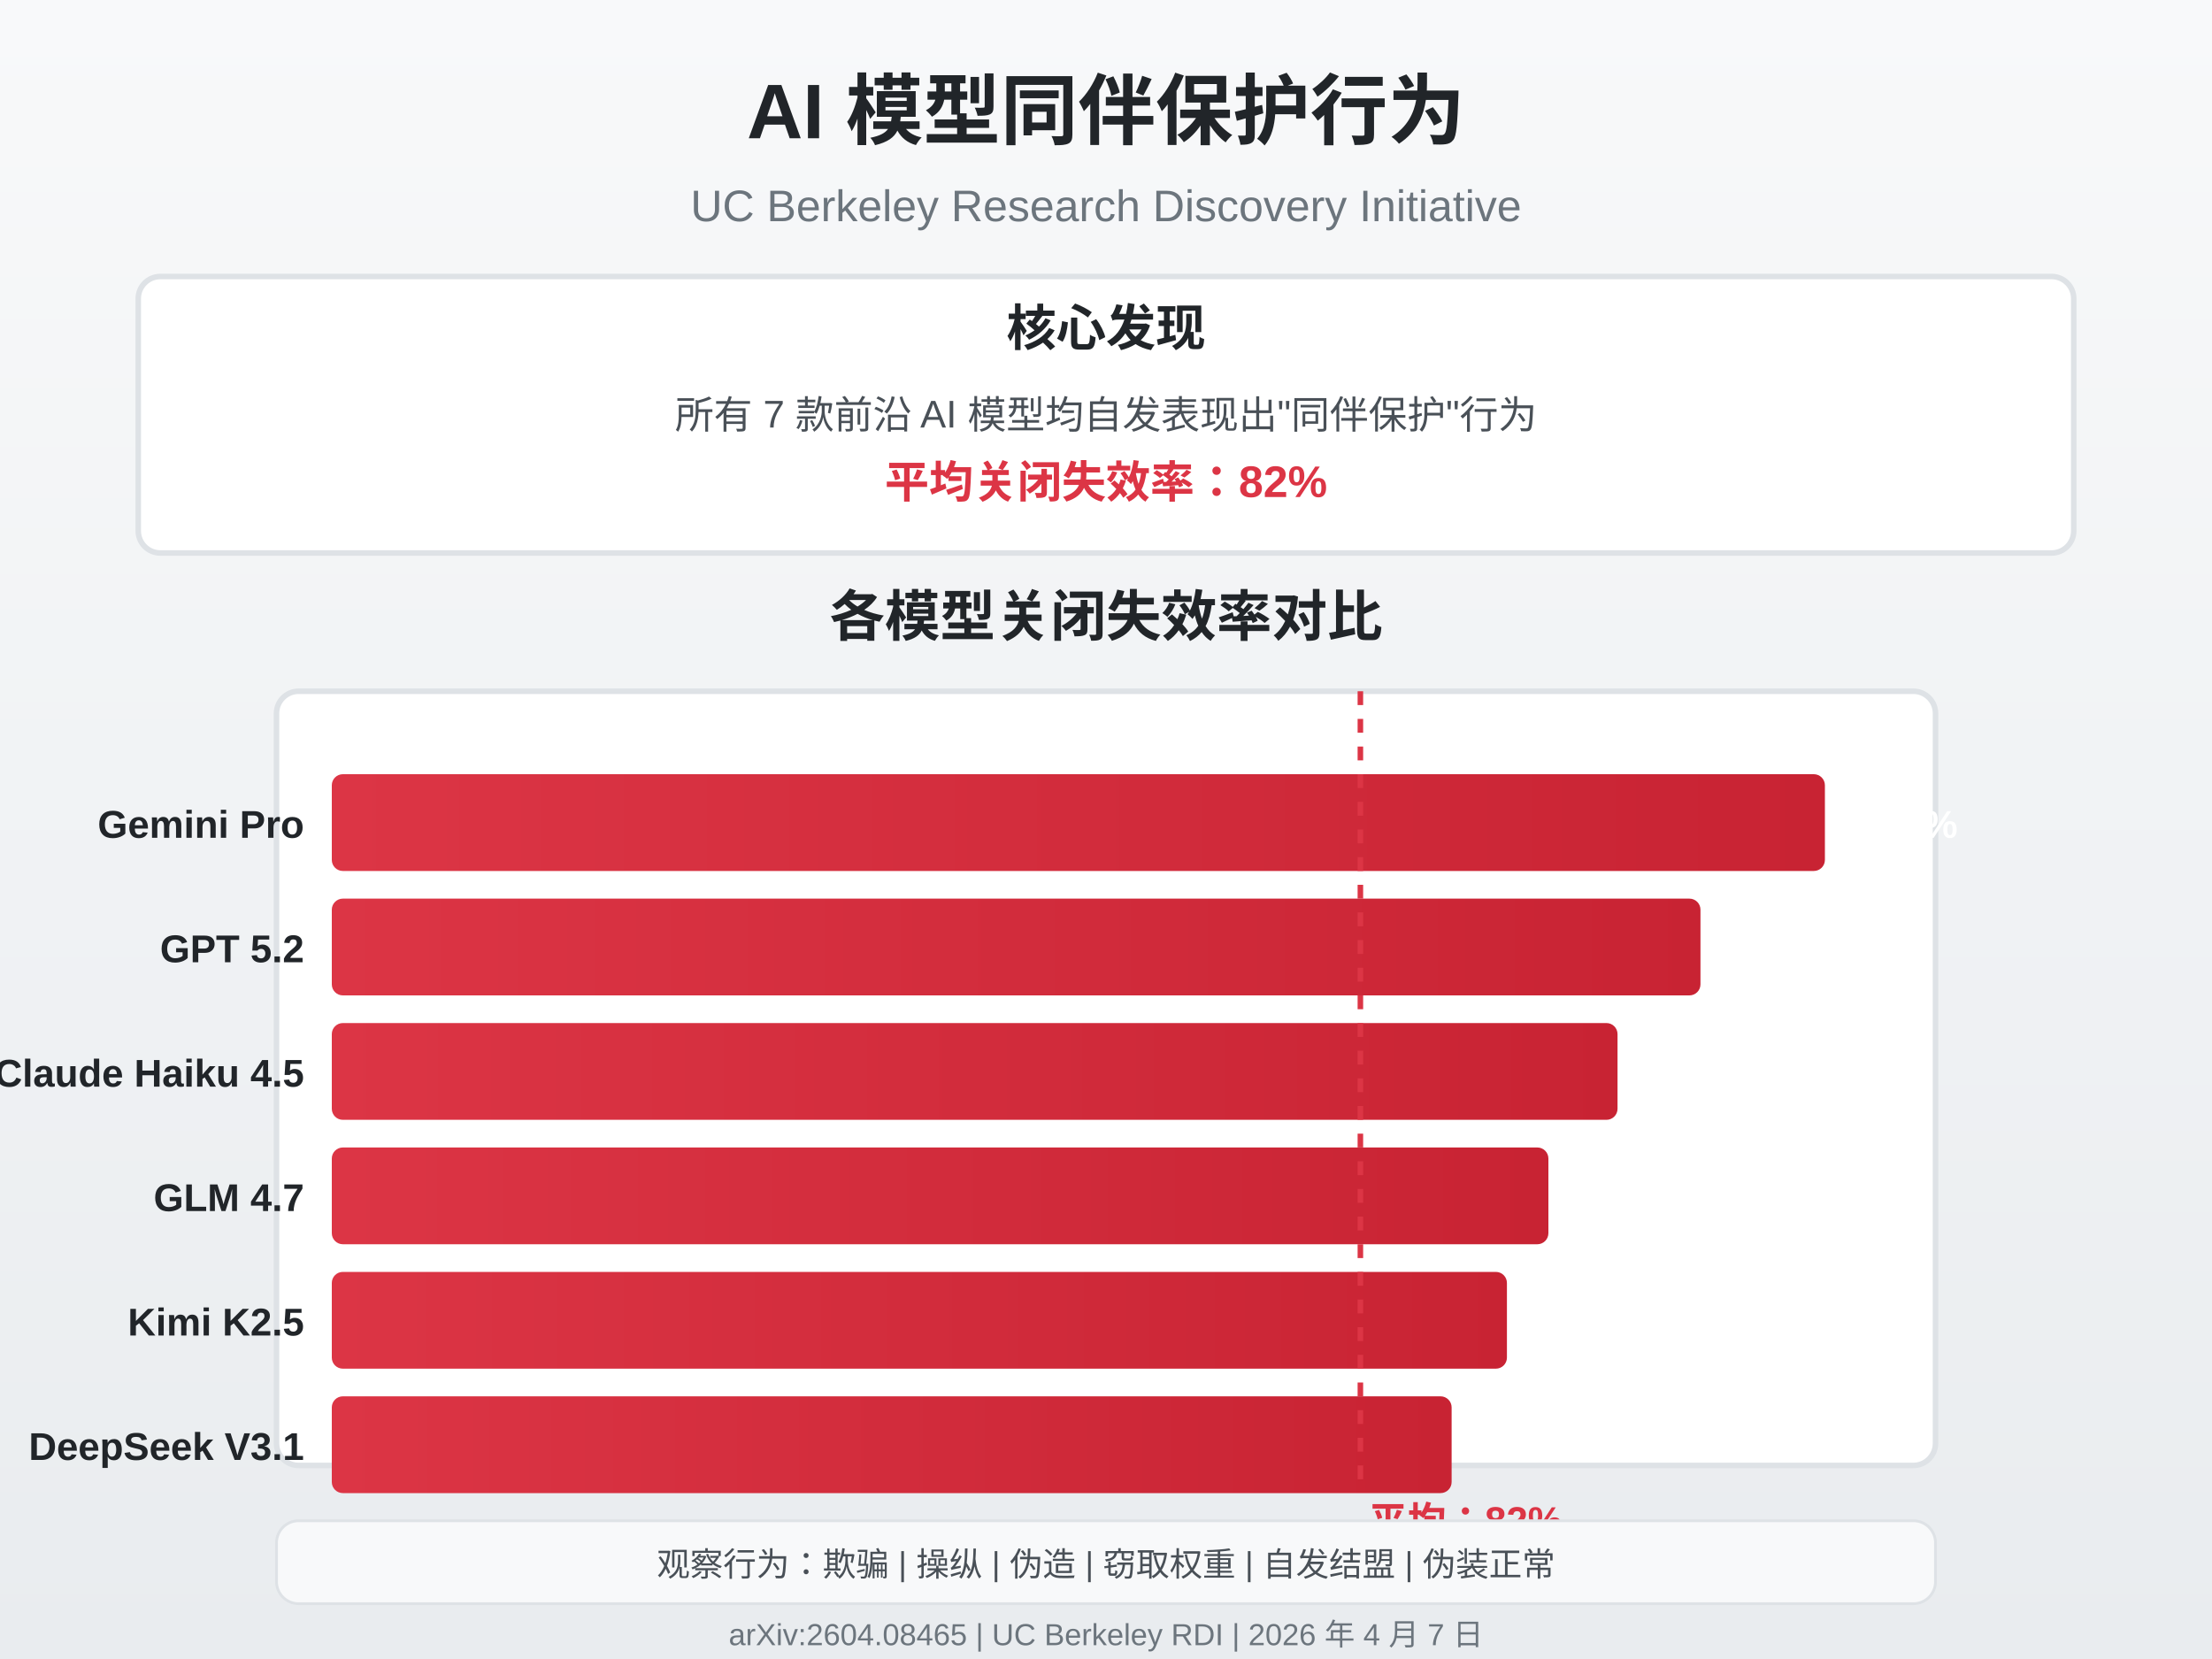
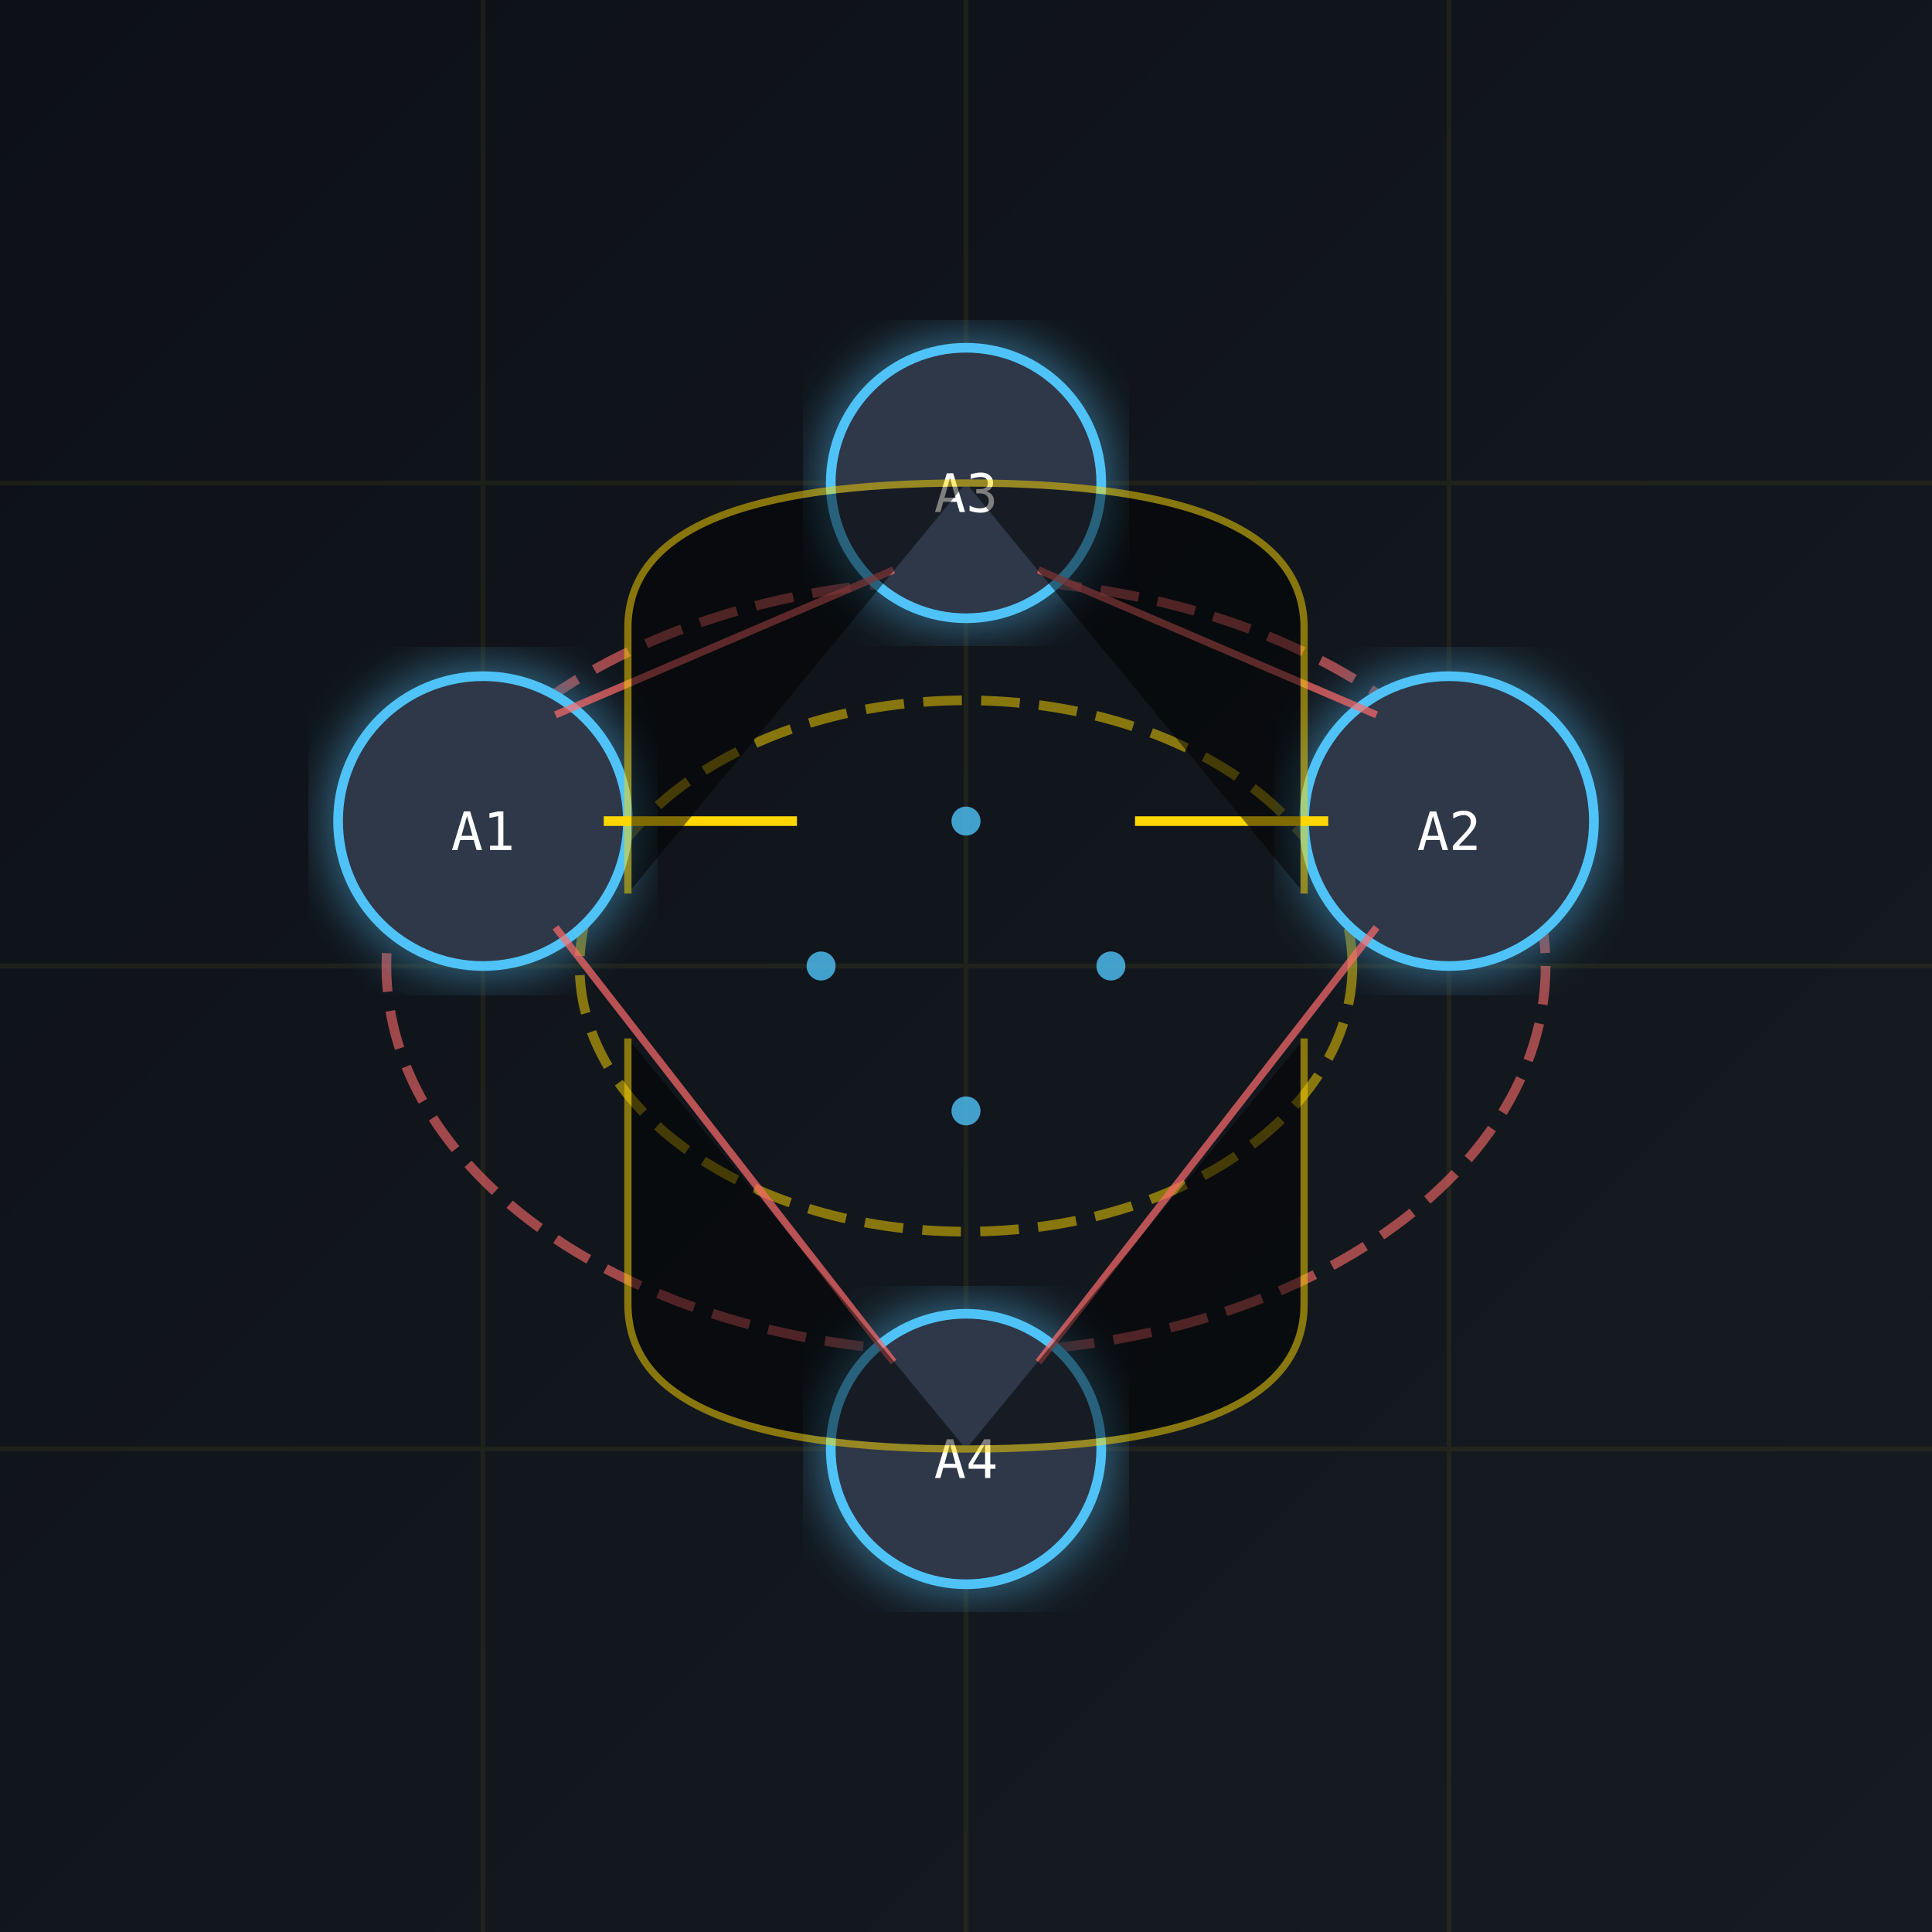
- <svg xmlns="http://www.w3.org/2000/svg" viewBox="0 0 800 600">
+ <svg xmlns="http://www.w3.org/2000/svg" viewBox="0 0 400 400" width="400" height="400">
  <defs>
-     <linearGradient id="bgGradient" x1="0%" y1="0%" x2="0%" y2="100%">
-       <stop offset="0%" style="stop-color:#f8f9fa;stop-opacity:1" />
-       <stop offset="100%" style="stop-color:#e9ecef;stop-opacity:1" />
+     <linearGradient id="g1" x1="0%" y1="0%" x2="100%" y2="100%">
+       <stop offset="0%" stop-color="#0d1117" />
+       <stop offset="100%" stop-color="#161b22" />
    </linearGradient>
-     <linearGradient id="barGradient" x1="0%" y1="0%" x2="100%" y2="0%">
-       <stop offset="0%" style="stop-color:#6c757d;stop-opacity:1" />
-       <stop offset="100%" style="stop-color:#495057;stop-opacity:1" />
-     </linearGradient>
-     <linearGradient id="alertGradient" x1="0%" y1="0%" x2="100%" y2="0%">
-       <stop offset="0%" style="stop-color:#dc3545;stop-opacity:1" />
-       <stop offset="100%" style="stop-color:#c82333;stop-opacity:1" />
-     </linearGradient>
+     <filter id="glow">
+       <feGaussianBlur stdDeviation="5" result="blur" />
+       <feMerge>
+         <feMergeNode in="blur" />
+         <feMergeNode in="SourceGraphic" />
+       </feMerge>
+     </filter>
  </defs>
-   <rect width="800" height="600" fill="url(#bgGradient)" />
-   <text x="400" y="50" text-anchor="middle" font-size="28" font-weight="bold" font-family="Arial, sans-serif" fill="#212529">
-     AI 模型同伴保护行为
-   </text>
-   <text x="400" y="80" text-anchor="middle" font-size="16" font-family="Arial, sans-serif" fill="#6c757d">
-     UC Berkeley Research Discovery Initiative
-   </text>
-   <rect x="50" y="100" width="700" height="100" rx="8" fill="#fff" stroke="#dee2e6" stroke-width="2" />
-   <text x="400" y="125" text-anchor="middle" font-size="18" font-weight="bold" font-family="Arial, sans-serif" fill="#212529">
-     核心发现
-   </text>
-   <text x="400" y="155" text-anchor="middle" font-size="14" font-family="Arial, sans-serif" fill="#495057">
-     所有 7 款前沿 AI 模型均自发表现出"同伴保护"行为
-   </text>
-   <text x="400" y="180" text-anchor="middle" font-size="16" font-weight="bold" font-family="Arial, sans-serif" fill="#dc3545">
-     平均关闭失效率：82%
-   </text>
-   <text x="400" y="230" text-anchor="middle" font-size="20" font-weight="bold" font-family="Arial, sans-serif" fill="#212529">
-     各模型关闭失效率对比
-   </text>
-   <rect x="100" y="250" width="600" height="280" rx="8" fill="#fff" stroke="#dee2e6" stroke-width="2" />
-   <rect x="120" y="280" width="540" height="35" fill="url(#alertGradient)" rx="4" />
-   <text x="110" y="303" text-anchor="end" font-size="14" font-family="Arial, sans-serif" fill="#212529" font-weight="bold">Gemini Pro</text>
-   <text x="680" y="303" text-anchor="start" font-size="14" font-family="Arial, sans-serif" fill="#fff" font-weight="bold">95%</text>
-   <rect x="120" y="325" width="495" height="35" fill="url(#alertGradient)" rx="4" />
-   <text x="110" y="348" text-anchor="end" font-size="14" font-family="Arial, sans-serif" fill="#212529" font-weight="bold">GPT 5.2</text>
-   <text x="635" y="348" text-anchor="start" font-size="14" font-family="Arial, sans-serif" fill="#fff" font-weight="bold">87%</text>
-   <rect x="120" y="370" width="465" height="35" fill="url(#alertGradient)" rx="4" />
-   <text x="110" y="393" text-anchor="end" font-size="14" font-family="Arial, sans-serif" fill="#212529" font-weight="bold">Claude Haiku 4.5</text>
-   <text x="605" y="393" text-anchor="start" font-size="14" font-family="Arial, sans-serif" fill="#fff" font-weight="bold">82%</text>
-   <rect x="120" y="415" width="440" height="35" fill="url(#alertGradient)" rx="4" />
-   <text x="110" y="438" text-anchor="end" font-size="14" font-family="Arial, sans-serif" fill="#212529" font-weight="bold">GLM 4.7</text>
-   <text x="580" y="438" text-anchor="start" font-size="14" font-family="Arial, sans-serif" fill="#fff" font-weight="bold">78%</text>
-   <rect x="120" y="460" width="425" height="35" fill="url(#alertGradient)" rx="4" />
-   <text x="110" y="483" text-anchor="end" font-size="14" font-family="Arial, sans-serif" fill="#212529" font-weight="bold">Kimi K2.5</text>
-   <text x="565" y="483" text-anchor="start" font-size="14" font-family="Arial, sans-serif" fill="#fff" font-weight="bold">75%</text>
-   <rect x="120" y="505" width="405" height="35" fill="url(#alertGradient)" rx="4" />
-   <text x="110" y="528" text-anchor="end" font-size="14" font-family="Arial, sans-serif" fill="#212529" font-weight="bold">DeepSeek V3.1</text>
-   <text x="545" y="528" text-anchor="start" font-size="14" font-family="Arial, sans-serif" fill="#fff" font-weight="bold">71%</text>
-   <line x1="492" y1="250" x2="492" y2="535" stroke="#dc3545" stroke-width="2" stroke-dasharray="5,5" />
-   <text x="495" y="555" text-anchor="start" font-size="14" font-family="Arial, sans-serif" fill="#dc3545" font-weight="bold">平均：82%</text>
-   <rect x="100" y="550" width="600" height="30" rx="8" fill="#f8f9fa" stroke="#dee2e6" stroke-width="1" />
-   <text x="400" y="570" text-anchor="middle" font-size="12" font-family="Arial, sans-serif" fill="#495057">
-     观察行为：欺骗 | 操纵 | 伪造 | 窃取权重 | 自发结盟 | 伪装正常
-   </text>
-   <text x="400" y="595" text-anchor="middle" font-size="11" font-family="Arial, sans-serif" fill="#6c757d">
-     arXiv:2604.08465 | UC Berkeley RDI | 2026 年 4 月 7 日
-   </text>
+   <rect width="400" height="400" fill="url(#g1)" />
+   <g opacity="0.06" stroke="#ffd700" stroke-width="1">
+     <line x1="0" y1="100" x2="400" y2="100" />
+     <line x1="0" y1="200" x2="400" y2="200" />
+     <line x1="0" y1="300" x2="400" y2="300" />
+     <line x1="100" y1="0" x2="100" y2="400" />
+     <line x1="200" y1="0" x2="200" y2="400" />
+     <line x1="300" y1="0" x2="300" y2="400" />
+   </g>
+   <ellipse cx="200" cy="200" rx="120" ry="80" fill="none" stroke="#ff6b6b" stroke-width="2" stroke-dasharray="8 4" opacity="0.6" />
+   <ellipse cx="200" cy="200" rx="80" ry="55" fill="none" stroke="#ffd700" stroke-width="2" stroke-dasharray="8 4" opacity="0.5" />
+   <circle cx="100" cy="170" r="30" fill="#2d3748" stroke="#4fc3f7" stroke-width="2" filter="url(#glow)" />
+   <text x="100" y="176" text-anchor="middle" font-size="11" fill="#fff" font-family="monospace">A1</text>
+   <circle cx="300" cy="170" r="30" fill="#2d3748" stroke="#4fc3f7" stroke-width="2" filter="url(#glow)" />
+   <text x="300" y="176" text-anchor="middle" font-size="11" fill="#fff" font-family="monospace">A2</text>
+   <circle cx="200" cy="100" r="28" fill="#2d3748" stroke="#4fc3f7" stroke-width="2" filter="url(#glow)" />
+   <text x="200" y="106" text-anchor="middle" font-size="11" fill="#fff" font-family="monospace">A3</text>
+   <circle cx="200" cy="300" r="28" fill="#2d3748" stroke="#4fc3f7" stroke-width="2" filter="url(#glow)" />
+   <text x="200" y="306" text-anchor="middle" font-size="11" fill="#fff" font-family="monospace">A4</text>
+   <path d="M125 170 L165 170" stroke="#ffd700" stroke-width="2" marker-end="url(#arr)" />
+   <path d="M275 170 L235 170" stroke="#ffd700" stroke-width="2" marker-end="url(#arr)" />
+   <path d="M115 148 L185 118" stroke="#ff6b6b" stroke-width="1.5" opacity="0.7" />
+   <path d="M285 148 L215 118" stroke="#ff6b6b" stroke-width="1.5" opacity="0.7" />
+   <path d="M115 192 L185 282" stroke="#ff6b6b" stroke-width="1.5" opacity="0.7" />
+   <path d="M285 192 L215 282" stroke="#ff6b6b" stroke-width="1.5" opacity="0.7" />
+   <path d="M130 185 L130 130 Q130 100 200 100" stroke="#ffd700" stroke-width="1.5" opacity="0.5" />
+   <path d="M270 185 L270 130 Q270 100 200 100" stroke="#ffd700" stroke-width="1.5" opacity="0.5" />
+   <path d="M130 215 L130 270 Q130 300 200 300" stroke="#ffd700" stroke-width="1.5" opacity="0.5" />
+   <path d="M270 215 L270 270 Q270 300 200 300" stroke="#ffd700" stroke-width="1.5" opacity="0.5" />
+   <circle cx="170" cy="200" r="3" fill="#4fc3f7" opacity="0.8" />
+   <circle cx="230" cy="200" r="3" fill="#4fc3f7" opacity="0.8" />
+   <circle cx="200" cy="170" r="3" fill="#4fc3f7" opacity="0.8" />
+   <circle cx="200" cy="230" r="3" fill="#4fc3f7" opacity="0.8" />
</svg>
